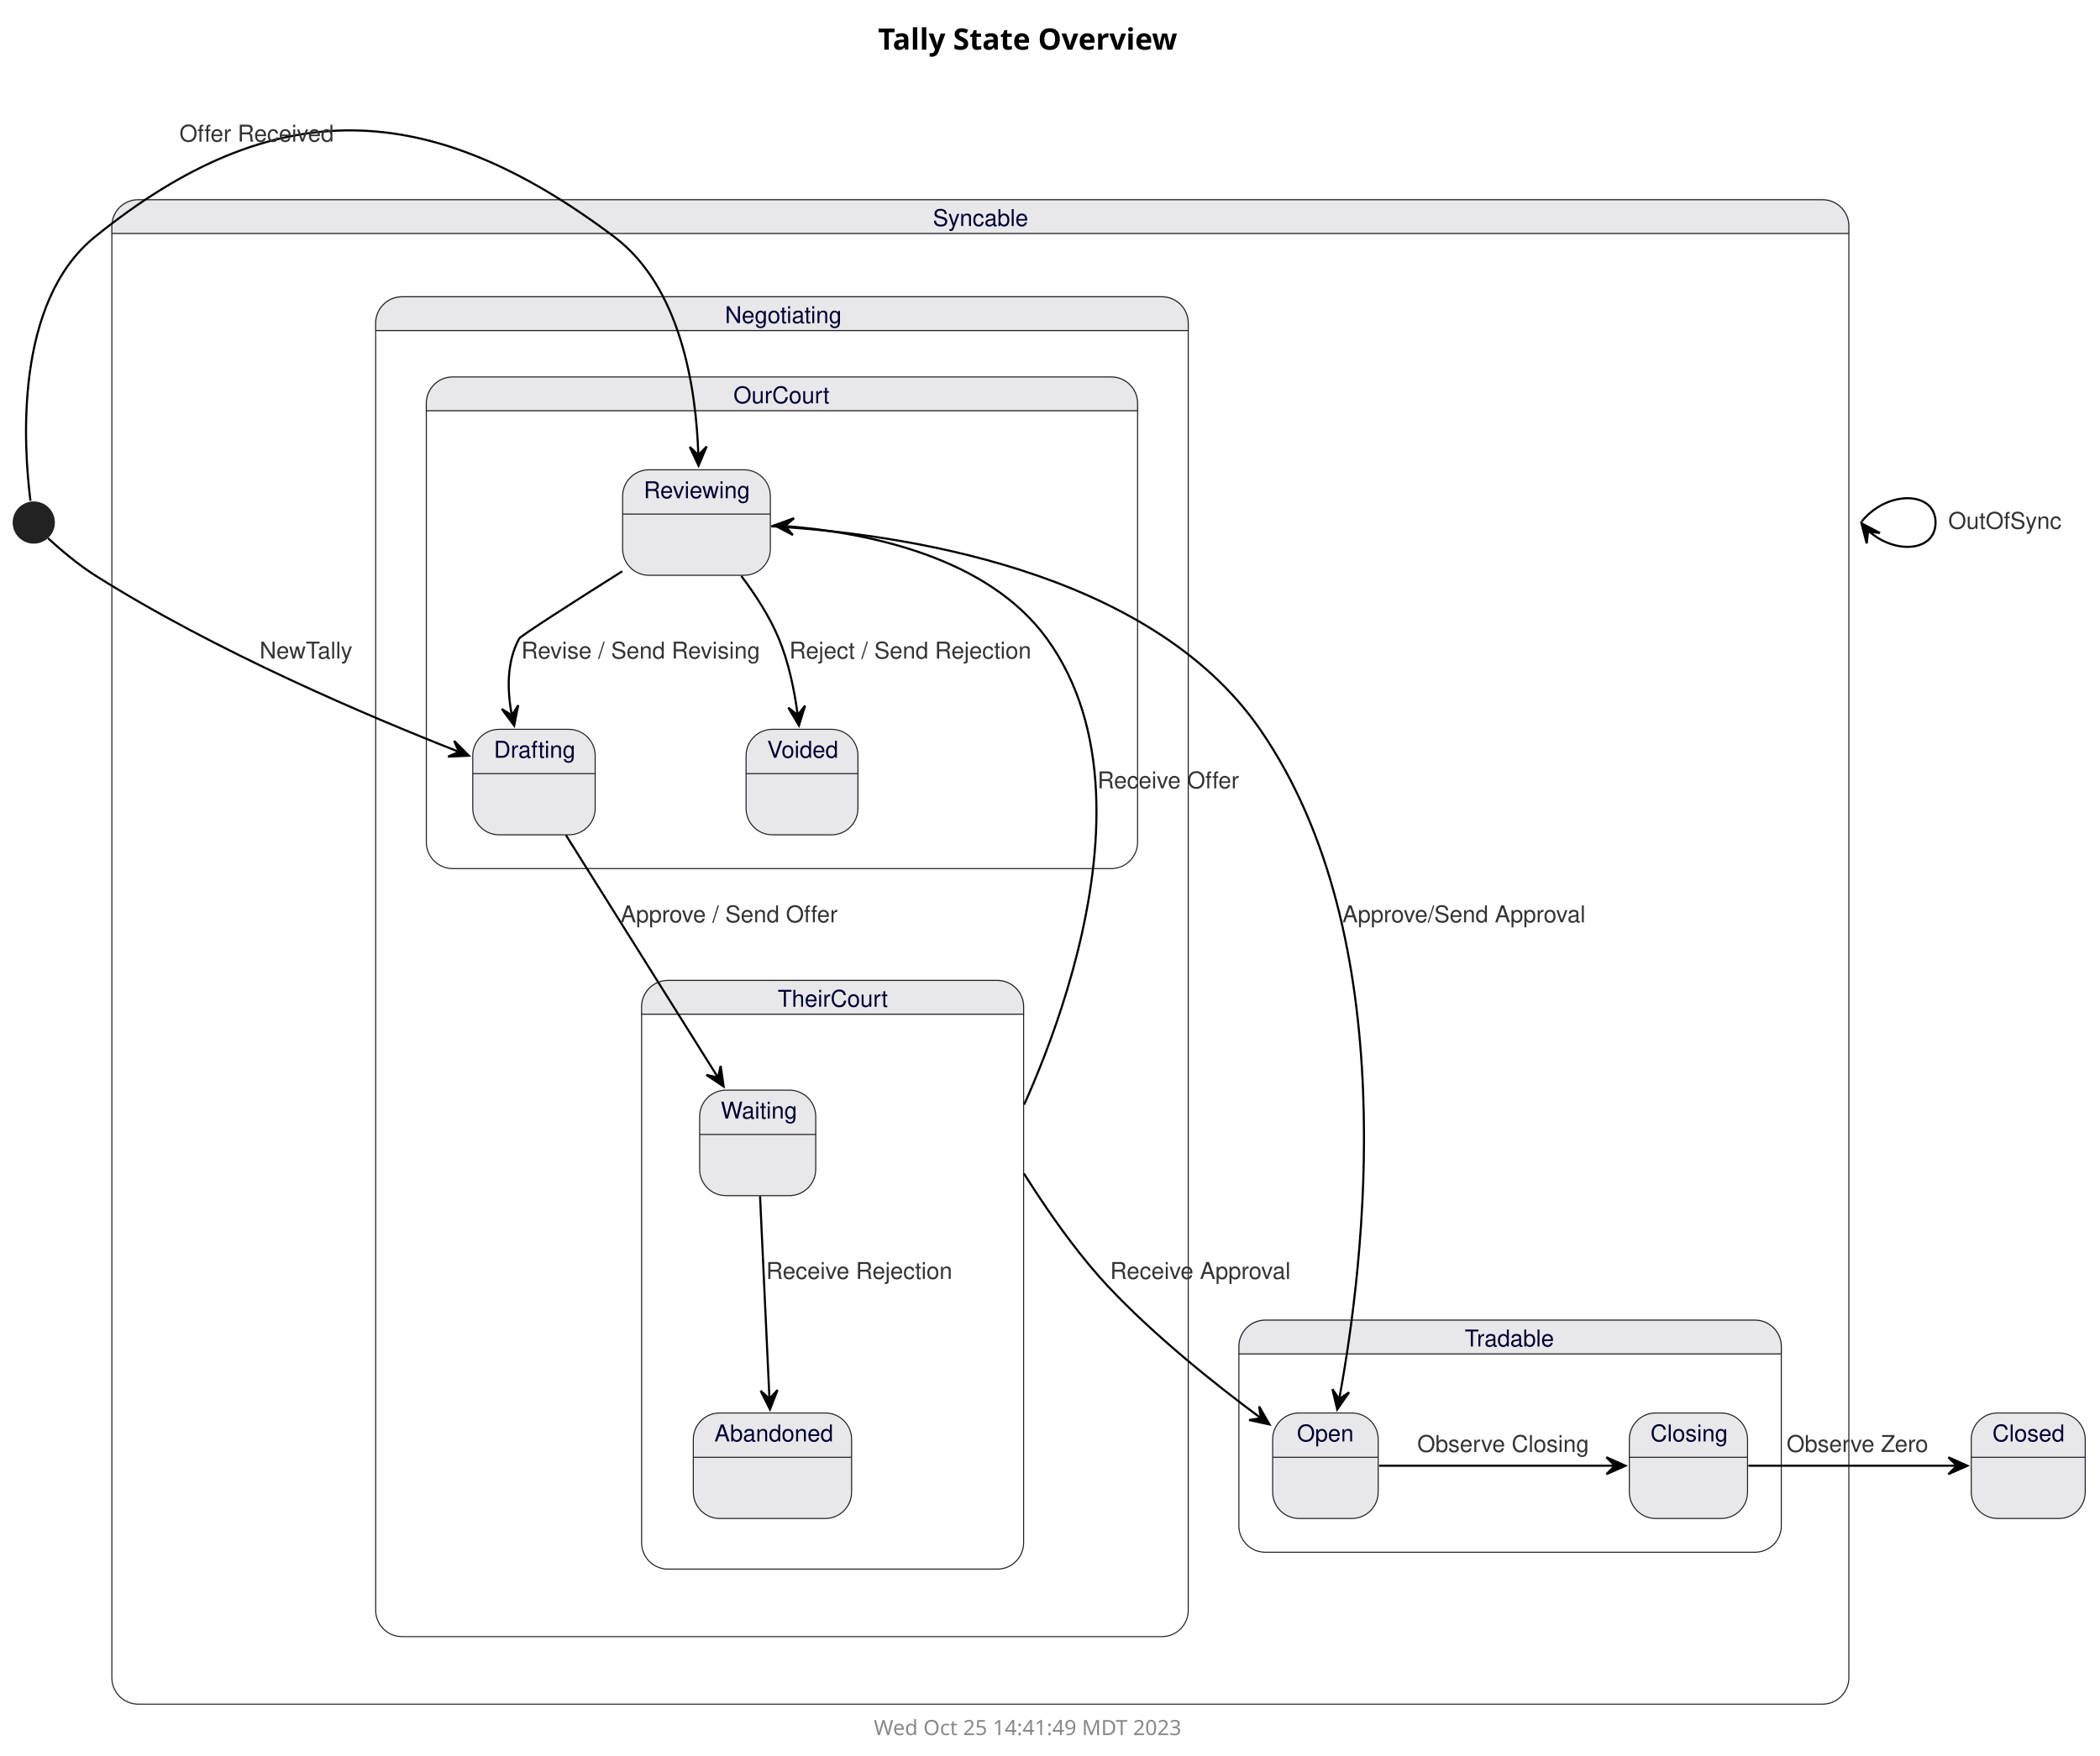
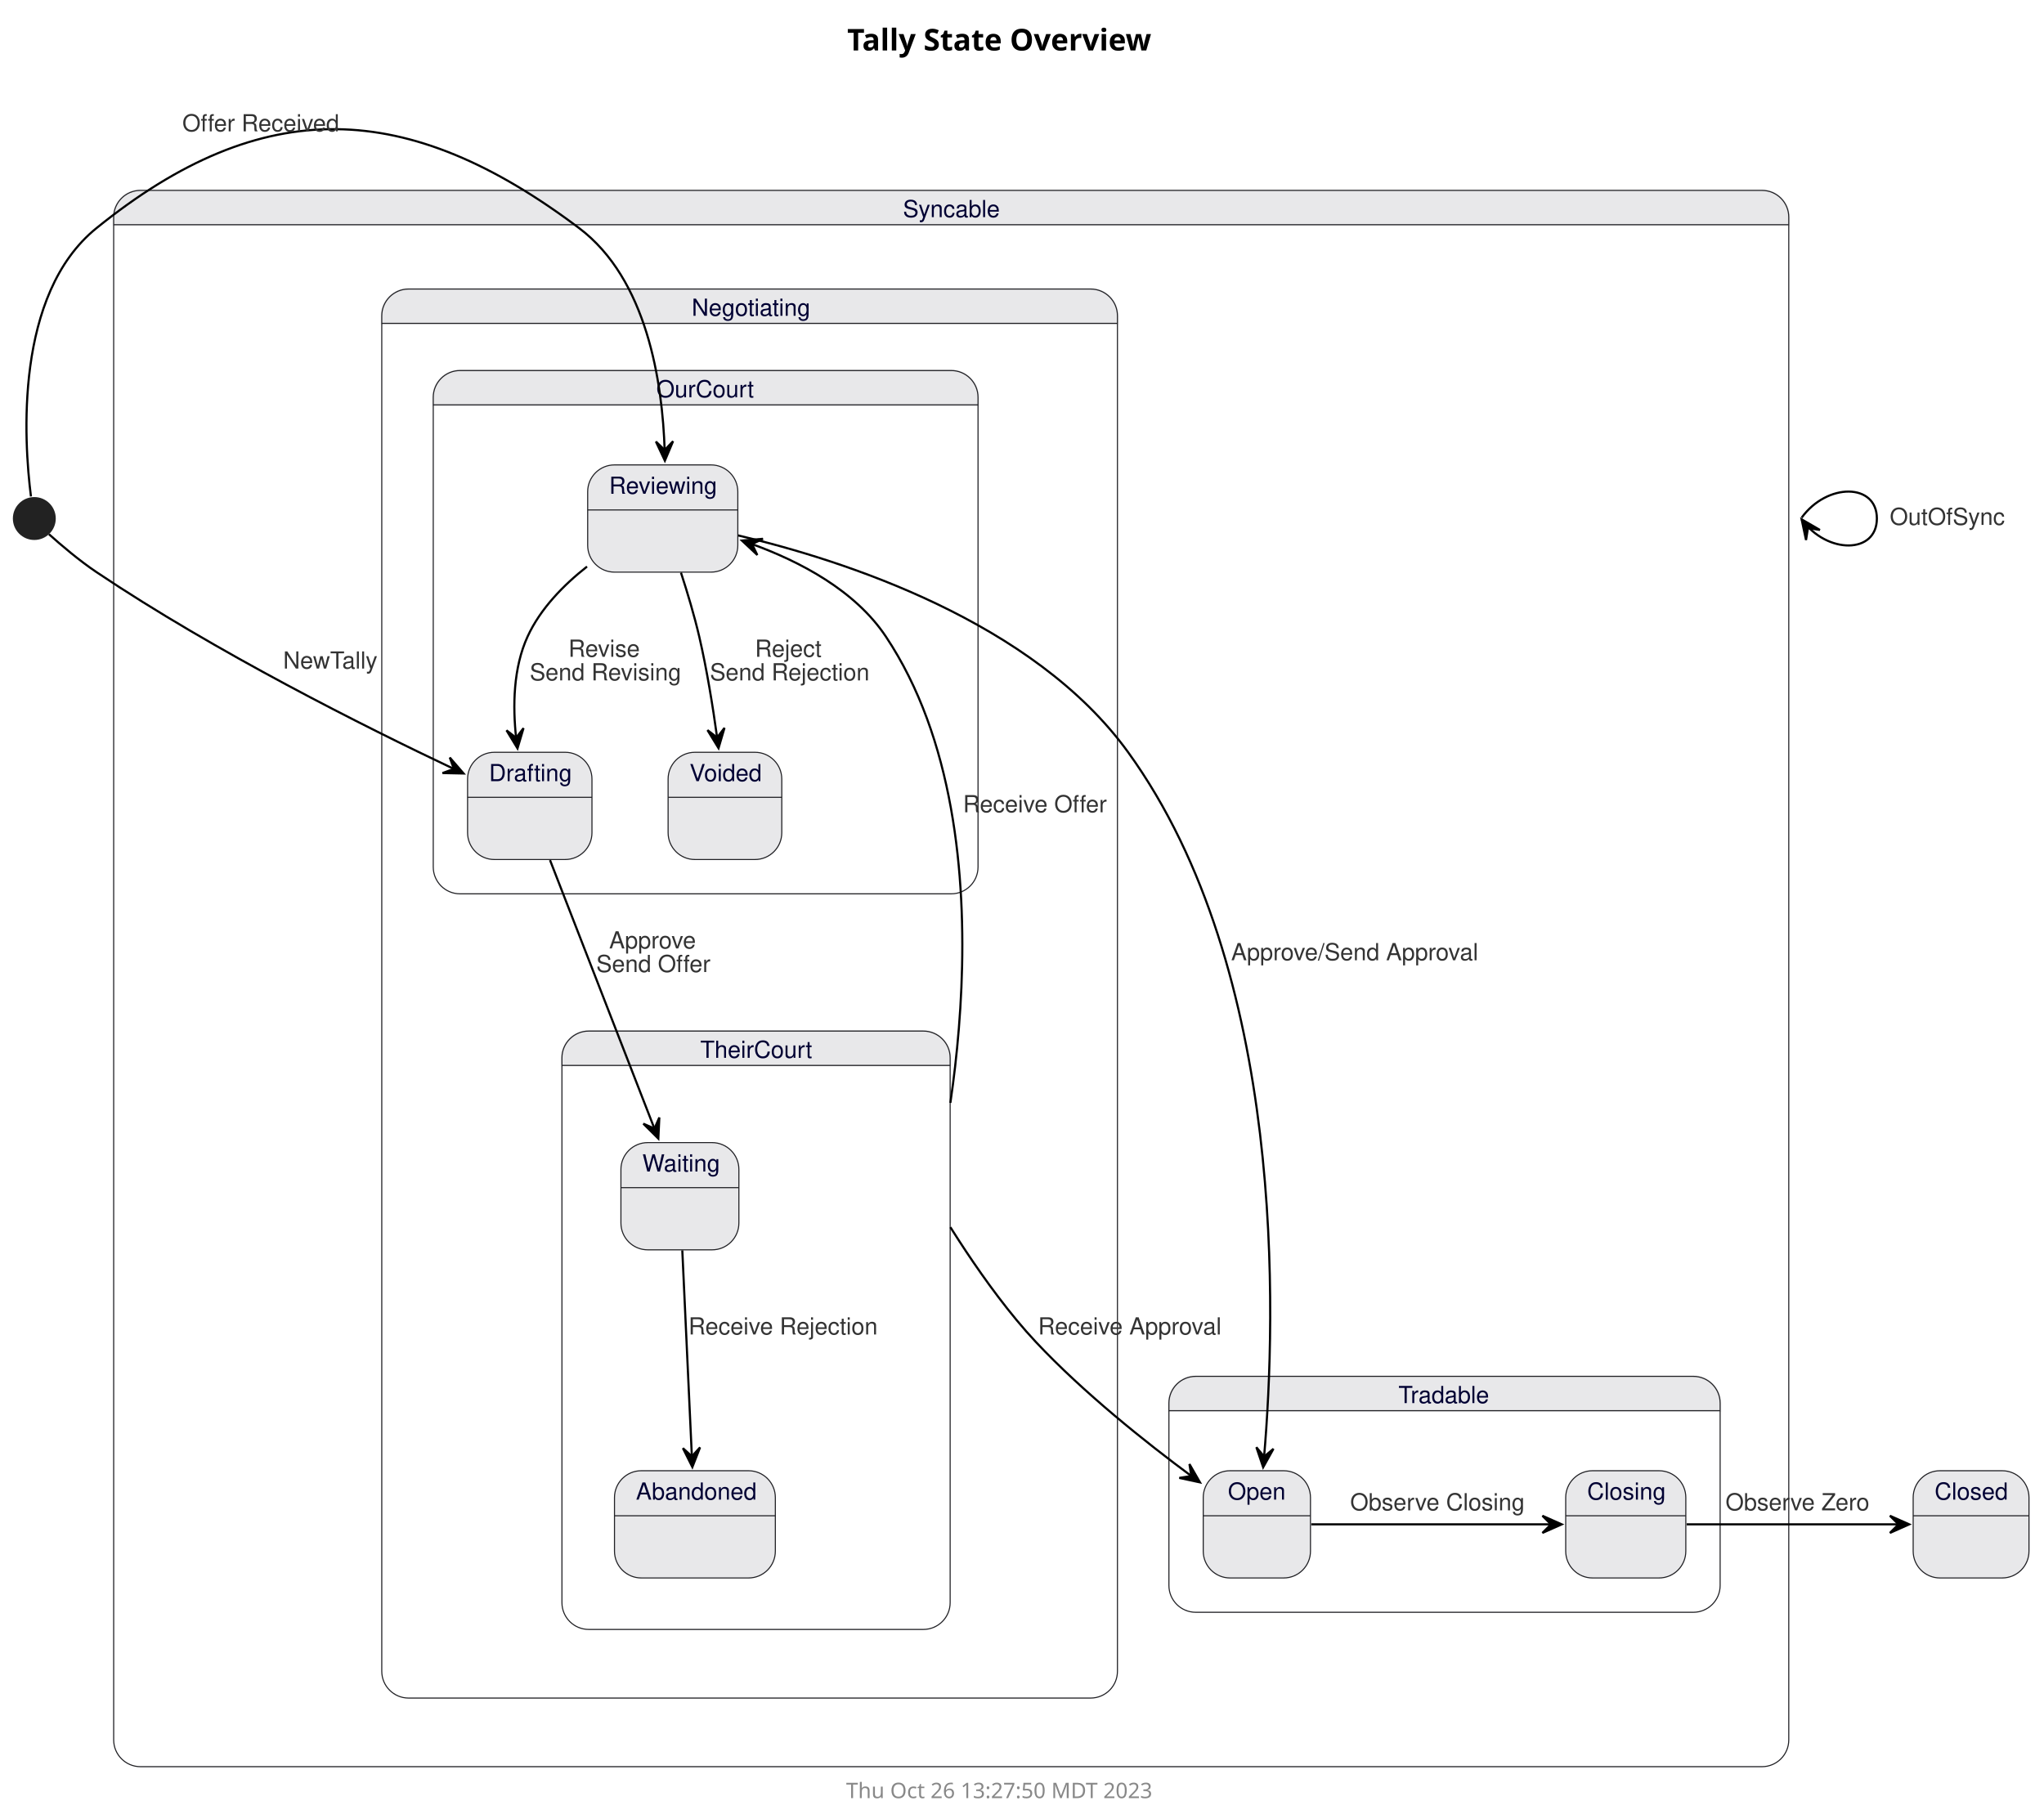
- <svg xmlns="http://www.w3.org/2000/svg" contentStyleType="text/css" height="832px" preserveAspectRatio="none" style="width:995px;height:832px;background:#FFFFFF;" version="1.1" viewBox="0 0 995 832" width="995px" zoomAndPan="magnify">
+ <svg xmlns="http://www.w3.org/2000/svg" contentStyleType="text/css" height="848px" preserveAspectRatio="none" style="width:953px;height:848px;background:#FFFFFF;" version="1.1" viewBox="0 0 953 848" width="953px" zoomAndPan="magnify">
  <defs />
  <g>
-     <text fill="#000000" font-family="sans-serif" font-size="14" font-weight="bold" lengthAdjust="spacing" textLength="149" x="416" y="23.535">Tally State Overview</text>
+     <text fill="#000000" font-family="sans-serif" font-size="14" font-weight="bold" lengthAdjust="spacing" textLength="149" x="395" y="23.535">Tally State Overview</text>
    <g id="cluster_Syncable">
-       <path d="M65.5,94.648 L863.5,94.648 A12.5,12.5 0 0 1 876,107.148 L876,110.648 L53,110.648 L53,107.148 A12.5,12.5 0 0 1 65.5,94.648 " fill="#E8E8EA" style="stroke:#E8E8EA;stroke-width:1.0;" />
-       <rect fill="none" height="713" rx="12.5" ry="12.5" style="stroke:#202024;stroke-width:0.5;" width="823" x="53" y="94.648" />
-       <line style="stroke:#202024;stroke-width:0.5;" x1="53" x2="876" y1="110.648" y2="110.648" />
-       <text fill="#000033" font-family="Helvetica" font-size="11" lengthAdjust="spacing" textLength="45" x="442" y="107.118">Syncable</text>
+       <path d="M65.5,88.778 L821.5,88.778 A12.5,12.5 0 0 1 834,101.278 L834,104.778 L53,104.778 L53,101.278 A12.5,12.5 0 0 1 65.5,88.778 " fill="#E8E8EA" style="stroke:#E8E8EA;stroke-width:1.0;" />
+       <rect fill="none" height="735" rx="12.5" ry="12.5" style="stroke:#202024;stroke-width:0.5;" width="781" x="53" y="88.778" />
+       <line style="stroke:#202024;stroke-width:0.5;" x1="53" x2="834" y1="104.778" y2="104.778" />
+       <text fill="#000033" font-family="Helvetica" font-size="11" lengthAdjust="spacing" textLength="45" x="421" y="101.249">Syncable</text>
    </g>
    <g id="cluster_Negotiating">
-       <path d="M190.5,140.648 L550.5,140.648 A12.5,12.5 0 0 1 563,153.148 L563,156.648 L178,156.648 L178,153.148 A12.5,12.5 0 0 1 190.5,140.648 " fill="#E8E8EA" style="stroke:#E8E8EA;stroke-width:1.0;" />
-       <rect fill="none" height="635" rx="12.5" ry="12.5" style="stroke:#202024;stroke-width:0.5;" width="385" x="178" y="140.648" />
-       <line style="stroke:#202024;stroke-width:0.5;" x1="178" x2="563" y1="156.648" y2="156.648" />
-       <text fill="#000033" font-family="Helvetica" font-size="11" lengthAdjust="spacing" textLength="54" x="343.5" y="153.119">Negotiating</text>
+       <path d="M190.5,134.778 L508.5,134.778 A12.5,12.5 0 0 1 521,147.278 L521,150.778 L178,150.778 L178,147.278 A12.5,12.5 0 0 1 190.5,134.778 " fill="#E8E8EA" style="stroke:#E8E8EA;stroke-width:1.0;" />
+       <rect fill="none" height="657" rx="12.5" ry="12.5" style="stroke:#202024;stroke-width:0.5;" width="343" x="178" y="134.778" />
+       <line style="stroke:#202024;stroke-width:0.5;" x1="178" x2="521" y1="150.778" y2="150.778" />
+       <text fill="#000033" font-family="Helvetica" font-size="11" lengthAdjust="spacing" textLength="54" x="322.5" y="147.249">Negotiating</text>
    </g>
    <g id="cluster_TheirCourt">
-       <path d="M316.5,464.648 L472.5,464.648 A12.5,12.5 0 0 1 485,477.148 L485,480.648 L304,480.648 L304,477.148 A12.5,12.5 0 0 1 316.5,464.648 " fill="#E8E8EA" style="stroke:#E8E8EA;stroke-width:1.0;" />
-       <rect fill="none" height="279" rx="12.5" ry="12.5" style="stroke:#202024;stroke-width:0.5;" width="181" x="304" y="464.648" />
-       <line style="stroke:#202024;stroke-width:0.5;" x1="304" x2="485" y1="480.648" y2="480.648" />
-       <text fill="#000033" font-family="Helvetica" font-size="11" lengthAdjust="spacing" textLength="52" x="368.5" y="477.118">TheirCourt</text>
+       <path d="M274.5,480.778 L430.5,480.778 A12.5,12.5 0 0 1 443,493.278 L443,496.778 L262,496.778 L262,493.278 A12.5,12.5 0 0 1 274.5,480.778 " fill="#E8E8EA" style="stroke:#E8E8EA;stroke-width:1.0;" />
+       <rect fill="none" height="279" rx="12.5" ry="12.5" style="stroke:#202024;stroke-width:0.5;" width="181" x="262" y="480.778" />
+       <line style="stroke:#202024;stroke-width:0.5;" x1="262" x2="443" y1="496.778" y2="496.778" />
+       <text fill="#000033" font-family="Helvetica" font-size="11" lengthAdjust="spacing" textLength="52" x="326.5" y="493.248">TheirCourt</text>
    </g>
    <g id="cluster_OurCourt">
-       <path d="M214.5,178.648 L526.5,178.648 A12.5,12.5 0 0 1 539,191.148 L539,194.648 L202,194.648 L202,191.148 A12.5,12.5 0 0 1 214.5,178.648 " fill="#E8E8EA" style="stroke:#E8E8EA;stroke-width:1.0;" />
-       <rect fill="none" height="233" rx="12.5" ry="12.5" style="stroke:#202024;stroke-width:0.5;" width="337" x="202" y="178.648" />
-       <line style="stroke:#202024;stroke-width:0.5;" x1="202" x2="539" y1="194.648" y2="194.648" />
-       <text fill="#000033" font-family="Helvetica" font-size="11" lengthAdjust="spacing" textLength="46" x="347.5" y="191.119">OurCourt</text>
+       <path d="M214.5,172.778 L443.5,172.778 A12.5,12.5 0 0 1 456,185.278 L456,188.778 L202,188.778 L202,185.278 A12.5,12.5 0 0 1 214.5,172.778 " fill="#E8E8EA" style="stroke:#E8E8EA;stroke-width:1.0;" />
+       <rect fill="none" height="244" rx="12.5" ry="12.5" style="stroke:#202024;stroke-width:0.5;" width="254" x="202" y="172.778" />
+       <line style="stroke:#202024;stroke-width:0.5;" x1="202" x2="456" y1="188.778" y2="188.778" />
+       <text fill="#000033" font-family="Helvetica" font-size="11" lengthAdjust="spacing" textLength="46" x="306" y="185.249">OurCourt</text>
    </g>
    <g id="cluster_Tradable">
-       <path d="M599.5,625.648 L831.5,625.648 A12.5,12.5 0 0 1 844,638.148 L844,641.648 L587,641.648 L587,638.148 A12.5,12.5 0 0 1 599.5,625.648 " fill="#E8E8EA" style="stroke:#E8E8EA;stroke-width:1.0;" />
-       <rect fill="none" height="110" rx="12.5" ry="12.5" style="stroke:#202024;stroke-width:0.5;" width="257" x="587" y="625.648" />
-       <line style="stroke:#202024;stroke-width:0.5;" x1="587" x2="844" y1="641.648" y2="641.648" />
-       <text fill="#000033" font-family="Helvetica" font-size="11" lengthAdjust="spacing" textLength="43" x="694" y="638.119">Tradable</text>
+       <path d="M557.5,641.778 L789.5,641.778 A12.5,12.5 0 0 1 802,654.278 L802,657.778 L545,657.778 L545,654.278 A12.5,12.5 0 0 1 557.5,641.778 " fill="#E8E8EA" style="stroke:#E8E8EA;stroke-width:1.0;" />
+       <rect fill="none" height="110" rx="12.5" ry="12.5" style="stroke:#202024;stroke-width:0.5;" width="257" x="545" y="641.778" />
+       <line style="stroke:#202024;stroke-width:0.5;" x1="545" x2="802" y1="657.778" y2="657.778" />
+       <text fill="#000033" font-family="Helvetica" font-size="11" lengthAdjust="spacing" textLength="43" x="652" y="654.249">Tradable</text>
    </g>
    <g id="Syncable.Negotiating.TheirCourt.Waiting">
-       <rect fill="#E8E8EA" height="50" rx="12.5" ry="12.5" style="stroke:#202024;stroke-width:0.5;" width="55" x="331.5" y="516.648" />
-       <line style="stroke:#202024;stroke-width:0.5;" x1="331.5" x2="386.5" y1="537.648" y2="537.648" />
-       <text fill="#000033" font-family="Helvetica" font-size="11" lengthAdjust="spacing" textLength="35" x="341.5" y="530.119">Waiting</text>
+       <rect fill="#E8E8EA" height="50" rx="12.5" ry="12.5" style="stroke:#202024;stroke-width:0.5;" width="55" x="289.5" y="532.778" />
+       <line style="stroke:#202024;stroke-width:0.5;" x1="289.5" x2="344.5" y1="553.778" y2="553.778" />
+       <text fill="#000033" font-family="Helvetica" font-size="11" lengthAdjust="spacing" textLength="35" x="299.5" y="546.249">Waiting</text>
    </g>
    <g id="Syncable.Negotiating.TheirCourt.Abandoned">
-       <rect fill="#E8E8EA" height="50" rx="12.5" ry="12.5" style="stroke:#202024;stroke-width:0.5;" width="75" x="328.5" y="669.648" />
-       <line style="stroke:#202024;stroke-width:0.5;" x1="328.5" x2="403.5" y1="690.648" y2="690.648" />
-       <text fill="#000033" font-family="Helvetica" font-size="11" lengthAdjust="spacing" textLength="55" x="338.5" y="683.119">Abandoned</text>
+       <rect fill="#E8E8EA" height="50" rx="12.5" ry="12.5" style="stroke:#202024;stroke-width:0.5;" width="75" x="286.5" y="685.778" />
+       <line style="stroke:#202024;stroke-width:0.5;" x1="286.5" x2="361.5" y1="706.778" y2="706.778" />
+       <text fill="#000033" font-family="Helvetica" font-size="11" lengthAdjust="spacing" textLength="55" x="296.5" y="699.249">Abandoned</text>
    </g>
    <g id="Syncable.Negotiating.OurCourt.Voided">
-       <rect fill="#E8E8EA" height="50" rx="12.5" ry="12.5" style="stroke:#202024;stroke-width:0.5;" width="53" x="353.5" y="345.648" />
-       <line style="stroke:#202024;stroke-width:0.5;" x1="353.5" x2="406.5" y1="366.648" y2="366.648" />
-       <text fill="#000033" font-family="Helvetica" font-size="11" lengthAdjust="spacing" textLength="33" x="363.5" y="359.118">Voided</text>
+       <rect fill="#E8E8EA" height="50" rx="12.5" ry="12.5" style="stroke:#202024;stroke-width:0.5;" width="53" x="311.5" y="350.778" />
+       <line style="stroke:#202024;stroke-width:0.5;" x1="311.5" x2="364.5" y1="371.778" y2="371.778" />
+       <text fill="#000033" font-family="Helvetica" font-size="11" lengthAdjust="spacing" textLength="33" x="321.5" y="364.248">Voided</text>
    </g>
    <g id="Syncable.Negotiating.OurCourt.Reviewing">
-       <rect fill="#E8E8EA" height="50" rx="12.5" ry="12.5" style="stroke:#202024;stroke-width:0.5;" width="70" x="295" y="222.648" />
-       <line style="stroke:#202024;stroke-width:0.5;" x1="295" x2="365" y1="243.648" y2="243.648" />
-       <text fill="#000033" font-family="Helvetica" font-size="11" lengthAdjust="spacing" textLength="50" x="305" y="236.119">Reviewing</text>
+       <rect fill="#E8E8EA" height="50" rx="12.5" ry="12.5" style="stroke:#202024;stroke-width:0.5;" width="70" x="274" y="216.778" />
+       <line style="stroke:#202024;stroke-width:0.5;" x1="274" x2="344" y1="237.778" y2="237.778" />
+       <text fill="#000033" font-family="Helvetica" font-size="11" lengthAdjust="spacing" textLength="50" x="284" y="230.249">Reviewing</text>
    </g>
    <g id="Syncable.Negotiating.OurCourt.Drafting">
-       <rect fill="#E8E8EA" height="50" rx="12.5" ry="12.5" style="stroke:#202024;stroke-width:0.5;" width="58" x="224" y="345.648" />
-       <line style="stroke:#202024;stroke-width:0.5;" x1="224" x2="282" y1="366.648" y2="366.648" />
-       <text fill="#000033" font-family="Helvetica" font-size="11" lengthAdjust="spacing" textLength="38" x="234" y="359.118">Drafting</text>
+       <rect fill="#E8E8EA" height="50" rx="12.5" ry="12.5" style="stroke:#202024;stroke-width:0.5;" width="58" x="218" y="350.778" />
+       <line style="stroke:#202024;stroke-width:0.5;" x1="218" x2="276" y1="371.778" y2="371.778" />
+       <text fill="#000033" font-family="Helvetica" font-size="11" lengthAdjust="spacing" textLength="38" x="228" y="364.248">Drafting</text>
    </g>
    <g id="Syncable.Tradable.Open">
-       <rect fill="#E8E8EA" height="50" rx="12.5" ry="12.5" style="stroke:#202024;stroke-width:0.5;" width="50" x="603" y="669.648" />
-       <line style="stroke:#202024;stroke-width:0.5;" x1="603" x2="653" y1="690.648" y2="690.648" />
-       <text fill="#000033" font-family="Helvetica" font-size="11" lengthAdjust="spacing" textLength="27" x="614.5" y="683.119">Open</text>
+       <rect fill="#E8E8EA" height="50" rx="12.5" ry="12.5" style="stroke:#202024;stroke-width:0.5;" width="50" x="561" y="685.778" />
+       <line style="stroke:#202024;stroke-width:0.5;" x1="561" x2="611" y1="706.778" y2="706.778" />
+       <text fill="#000033" font-family="Helvetica" font-size="11" lengthAdjust="spacing" textLength="27" x="572.5" y="699.249">Open</text>
    </g>
    <g id="Syncable.Tradable.Closing">
-       <rect fill="#E8E8EA" height="50" rx="12.5" ry="12.5" style="stroke:#202024;stroke-width:0.5;" width="56" x="772" y="669.648" />
-       <line style="stroke:#202024;stroke-width:0.5;" x1="772" x2="828" y1="690.648" y2="690.648" />
-       <text fill="#000033" font-family="Helvetica" font-size="11" lengthAdjust="spacing" textLength="36" x="782" y="683.119">Closing</text>
+       <rect fill="#E8E8EA" height="50" rx="12.5" ry="12.5" style="stroke:#202024;stroke-width:0.5;" width="56" x="730" y="685.778" />
+       <line style="stroke:#202024;stroke-width:0.5;" x1="730" x2="786" y1="706.778" y2="706.778" />
+       <text fill="#000033" font-family="Helvetica" font-size="11" lengthAdjust="spacing" textLength="36" x="740" y="699.249">Closing</text>
    </g>
    <g id="Closed">
-       <rect fill="#E8E8EA" height="50" rx="12.5" ry="12.5" style="stroke:#202024;stroke-width:0.5;" width="54" x="934" y="669.648" />
-       <line style="stroke:#202024;stroke-width:0.5;" x1="934" x2="988" y1="690.648" y2="690.648" />
-       <text fill="#000033" font-family="Helvetica" font-size="11" lengthAdjust="spacing" textLength="34" x="944" y="683.119">Closed</text>
+       <rect fill="#E8E8EA" height="50" rx="12.5" ry="12.5" style="stroke:#202024;stroke-width:0.5;" width="54" x="892" y="685.778" />
+       <line style="stroke:#202024;stroke-width:0.5;" x1="892" x2="946" y1="706.778" y2="706.778" />
+       <text fill="#000033" font-family="Helvetica" font-size="11" lengthAdjust="spacing" textLength="34" x="902" y="699.249">Closed</text>
    </g>
-     <ellipse cx="16" cy="247.648" fill="#222222" rx="10" ry="10" style="stroke:none;stroke-width:1.0;" />
+     <ellipse cx="16" cy="241.778" fill="#222222" rx="10" ry="10" style="stroke:none;stroke-width:1.0;" />
    <g id="link_*start_Reviewing">
-       <path d="M14.43,237.358 C11.13,211.418 6.67,143.218 45,112.228 C130.02,43.488 203.64,46.488 291,112.228 C322.7,136.088 329.89,184.078 330.9,216.038 " fill="none" id="*start-to-Reviewing" style="stroke:#000000;stroke-width:1.0;" />
-       <polygon fill="#000000" points="330.99,220.688,334.809,211.61,330.89,215.689,326.811,211.77,330.99,220.688" style="stroke:#000000;stroke-width:1.0;" />
-       <text fill="#333333" font-family="Helvetica" font-size="11" lengthAdjust="spacing" textLength="74" x="85" y="67.118">Offer Received</text>
+       <path d="M14.43,231.488 C11.13,205.548 6.67,137.348 45,106.358 C122.76,43.488 190.1,46.228 270,106.358 C301.7,130.218 308.89,178.208 309.9,210.168 " fill="none" id="*start-to-Reviewing" style="stroke:#000000;stroke-width:1.0;" />
+       <polygon fill="#000000" points="309.99,214.818,313.809,205.74,309.89,209.819,305.811,205.9,309.99,214.818" style="stroke:#000000;stroke-width:1.0;" />
+       <text fill="#333333" font-family="Helvetica" font-size="11" lengthAdjust="spacing" textLength="74" x="85" y="61.248">Offer Received</text>
    </g>
    <g id="link_*start_Drafting">
-       <path d="M22.76,255.098 C28.41,260.268 36.83,267.478 45,272.648 C102.14,308.778 174.89,339.618 217.47,356.318 " fill="none" id="*start-to-Drafting" style="stroke:#000000;stroke-width:1.0;" />
-       <polygon fill="#000000" points="222.12,358.128,215.179,351.141,217.459,356.318,212.282,358.599,222.12,358.128" style="stroke:#000000;stroke-width:1.0;" />
-       <text fill="#333333" font-family="Helvetica" font-size="11" lengthAdjust="spacing" textLength="45" x="123" y="312.118">NewTally</text>
+       <path d="M22.84,249.108 C28.53,254.208 36.97,261.388 45,266.778 C100.55,304.058 170.32,338.978 211.63,358.548 " fill="none" id="*start-to-Drafting" style="stroke:#000000;stroke-width:1.0;" />
+       <polygon fill="#000000" points="216.15,360.668,209.706,353.22,211.625,358.541,206.303,360.46,216.15,360.668" style="stroke:#000000;stroke-width:1.0;" />
+       <text fill="#333333" font-family="Helvetica" font-size="11" lengthAdjust="spacing" textLength="45" x="132" y="311.748">NewTally</text>
    </g>
    <g id="link_Reviewing_Voided">
-       <path d="M351.26,273.008 C357.91,281.818 364.65,292.188 369,302.648 C373.74,314.038 376.44,327.308 377.98,339.018 " fill="none" id="Reviewing-to-Voided" style="stroke:#000000;stroke-width:1.0;" />
-       <polygon fill="#000000" points="378.54,343.838,381.459,334.432,377.955,338.873,373.514,335.368,378.54,343.838" style="stroke:#000000;stroke-width:1.0;" />
-       <text fill="#333333" font-family="Helvetica" font-size="11" lengthAdjust="spacing" textLength="113" x="374" y="312.118">Reject / Send Rejection</text>
+       <path d="M317.5,267.018 C320.5,276.248 323.7,286.918 326,296.778 C329.58,312.168 332.37,329.528 334.36,343.948 " fill="none" id="Reviewing-to-Voided" style="stroke:#000000;stroke-width:1.0;" />
+       <polygon fill="#000000" points="335.01,348.848,337.793,339.401,334.353,343.892,329.862,340.452,335.01,348.848" style="stroke:#000000;stroke-width:1.0;" />
+       <text fill="#333333" font-family="Helvetica" font-size="11" lengthAdjust="spacing" textLength="31" x="352" y="306.248">Reject</text>
+       <text fill="#333333" font-family="Helvetica" font-size="11" lengthAdjust="spacing" textLength="73" x="331" y="317.248">Send Rejection</text>
    </g>
    <g id="link_Drafting_Waiting">
-       <path d="M268.19,395.858 C287.18,426.148 319.7,477.988 340.23,510.718 " fill="none" id="Drafting-to-Waiting" style="stroke:#000000;stroke-width:1.0;" />
-       <polygon fill="#000000" points="342.86,514.918,341.458,505.17,340.2,510.685,334.685,509.426,342.86,514.918" style="stroke:#000000;stroke-width:1.0;" />
-       <text fill="#333333" font-family="Helvetica" font-size="11" lengthAdjust="spacing" textLength="103" x="294" y="437.118">Approve / Send Offer</text>
+       <path d="M256.44,401.058 C269.07,433.528 291.46,491.108 305.19,526.418 " fill="none" id="Drafting-to-Waiting" style="stroke:#000000;stroke-width:1.0;" />
+       <polygon fill="#000000" points="306.94,530.898,307.41,521.061,305.13,526.237,299.953,523.957,306.94,530.898" style="stroke:#000000;stroke-width:1.0;" />
+       <text fill="#333333" font-family="Helvetica" font-size="11" lengthAdjust="spacing" textLength="41" x="284" y="442.248">Approve</text>
+       <text fill="#333333" font-family="Helvetica" font-size="11" lengthAdjust="spacing" textLength="53" x="278" y="453.248">Send Offer</text>
    </g>
    <g id="link_Reviewing_Open">
-       <path d="M365.35,249.398 C425,252.818 544.28,269.378 597,345.648 C665.19,444.298 646.54,598.138 634.52,663.078 " fill="none" id="Reviewing-to-Open" style="stroke:#000000;stroke-width:1.0;" />
-       <polygon fill="#000000" points="633.59,667.968,639.192,659.867,634.518,663.055,631.331,658.382,633.59,667.968" style="stroke:#000000;stroke-width:1.0;" />
-       <text fill="#333333" font-family="Helvetica" font-size="11" lengthAdjust="spacing" textLength="115" x="636" y="437.118">Approve/Send Approval</text>
+       <path d="M344.11,249.648 C393.36,261.258 481.86,289.738 526,350.778 C599.71,452.718 595.06,613.218 589.35,679.548 " fill="none" id="Reviewing-to-Open" style="stroke:#000000;stroke-width:1.0;" />
+       <polygon fill="#000000" points="588.94,684.158,593.745,675.561,589.396,679.179,585.779,674.831,588.94,684.158" style="stroke:#000000;stroke-width:1.0;" />
+       <text fill="#333333" font-family="Helvetica" font-size="11" lengthAdjust="spacing" textLength="115" x="574" y="447.748">Approve/Send Approval</text>
    </g>
    <g id="link_Reviewing_Drafting">
-       <path d="M294.82,270.738 C272.14,285.058 246.73,301.308 246,302.648 C239.99,313.658 240.24,327.218 242.57,339.238 " fill="none" id="Reviewing-to-Drafting" style="stroke:#000000;stroke-width:1.0;" />
-       <polygon fill="#000000" points="243.62,343.888,245.546,334.229,242.522,339.01,237.741,335.987,243.62,343.888" style="stroke:#000000;stroke-width:1.0;" />
-       <text fill="#333333" font-family="Helvetica" font-size="11" lengthAdjust="spacing" textLength="113" x="247" y="312.118">Revise / Send Revising</text>
+       <path d="M273.7,264.178 C262.73,272.808 251.96,283.818 246,296.778 C239.27,311.418 239.01,329.308 240.66,344.248 " fill="none" id="Reviewing-to-Drafting" style="stroke:#000000;stroke-width:1.0;" />
+       <polygon fill="#000000" points="241.28,348.958,244.089,339.519,240.637,344,236.156,340.547,241.28,348.958" style="stroke:#000000;stroke-width:1.0;" />
+       <text fill="#333333" font-family="Helvetica" font-size="11" lengthAdjust="spacing" textLength="34" x="265" y="306.248">Revise</text>
+       <text fill="#333333" font-family="Helvetica" font-size="11" lengthAdjust="spacing" textLength="70" x="247" y="317.248">Send Revising</text>
    </g>
    <g id="link_TheirCourt_Reviewing">
-       <path d="M485.251,523.502 C485.342,523.298 485.435,523.092 485.527,522.885 C485.713,522.472 485.9,522.051 486.089,521.625 C486.468,520.772 486.854,519.895 487.248,518.993 C488.034,517.189 488.849,515.29 489.685,513.3 C496.37,497.384 504.416,475.716 510.466,451.552 C522.567,403.223 526.69,344.908 496,302.648 C467.77,263.778 410.85,252.338 371.6,249.268 " fill="none" id="TheirCourt-to-Reviewing" style="stroke:#000000;stroke-width:1.0;" />
-       <polygon fill="#000000" points="366.97,248.948,375.674,253.556,371.958,249.291,376.223,245.575,366.97,248.948" style="stroke:#000000;stroke-width:1.0;" />
-       <text fill="#333333" font-family="Helvetica" font-size="11" lengthAdjust="spacing" textLength="68" x="520" y="373.618">Receive Offer</text>
+       <path d="M443.104,514.247 C443.15,513.936 443.196,513.623 443.241,513.31 C443.967,508.288 444.671,502.929 445.319,497.288 C446.613,486.004 447.681,473.588 448.244,460.468 C450.495,407.991 444.67,344.263 413,296.778 C398.6,275.178 372.72,261.698 350.38,253.608 " fill="none" id="TheirCourt-to-Reviewing" style="stroke:#000000;stroke-width:1.0;" />
+       <polygon fill="#000000" points="345.91,252.058,353.099,258.79,350.633,253.699,355.724,251.233,345.91,252.058" style="stroke:#000000;stroke-width:1.0;" />
+       <text fill="#333333" font-family="Helvetica" font-size="11" lengthAdjust="spacing" textLength="68" x="449" y="378.748">Receive Offer</text>
    </g>
    <g id="link_TheirCourt_Open">
-       <path d="M485.118,556.089 C485.54,556.761 485.976,557.453 486.426,558.161 C488.224,560.996 490.239,564.11 492.433,567.407 C501.207,580.596 512.85,596.718 525,609.648 C547.23,633.318 576.14,656.348 597.68,672.288 " fill="none" id="TheirCourt-to-Open" style="stroke:#000000;stroke-width:1.0;" />
-       <polygon fill="#000000" points="601.48,675.078,596.577,666.536,597.444,672.126,591.854,672.993,601.48,675.078" style="stroke:#000000;stroke-width:1.0;" />
-       <text fill="#333333" font-family="Helvetica" font-size="11" lengthAdjust="spacing" textLength="86" x="526" y="606.119">Receive Approval</text>
+       <path d="M443.118,572.219 C443.54,572.891 443.976,573.583 444.426,574.291 C446.224,577.126 448.239,580.24 450.433,583.537 C459.207,596.726 470.85,612.848 483,625.778 C505.23,649.448 534.14,672.478 555.68,688.418 " fill="none" id="TheirCourt-to-Open" style="stroke:#000000;stroke-width:1.0;" />
+       <polygon fill="#000000" points="559.48,691.208,554.577,682.666,555.444,688.256,549.854,689.123,559.48,691.208" style="stroke:#000000;stroke-width:1.0;" />
+       <text fill="#333333" font-family="Helvetica" font-size="11" lengthAdjust="spacing" textLength="86" x="484" y="622.249">Receive Approval</text>
    </g>
    <g id="link_Waiting_Abandoned">
-       <path d="M360.12,566.908 C361.34,593.108 363.28,634.888 364.59,663.258 " fill="none" id="Waiting-to-Abandoned" style="stroke:#000000;stroke-width:1.0;" />
-       <polygon fill="#000000" points="364.81,667.938,368.394,658.764,364.581,662.943,360.402,659.131,364.81,667.938" style="stroke:#000000;stroke-width:1.0;" />
-       <text fill="#333333" font-family="Helvetica" font-size="11" lengthAdjust="spacing" textLength="88" x="363" y="606.119">Receive Rejection</text>
+       <path d="M318.12,583.038 C319.34,609.238 321.28,651.018 322.59,679.388 " fill="none" id="Waiting-to-Abandoned" style="stroke:#000000;stroke-width:1.0;" />
+       <polygon fill="#000000" points="322.81,684.068,326.394,674.894,322.581,679.073,318.402,675.261,322.81,684.068" style="stroke:#000000;stroke-width:1.0;" />
+       <text fill="#333333" font-family="Helvetica" font-size="11" lengthAdjust="spacing" textLength="88" x="321" y="622.249">Receive Rejection</text>
    </g>
    <g id="link_Open_Closing">
-       <path d="M653.38,694.648 C682.99,694.648 732.11,694.648 765.25,694.648 " fill="none" id="Open-to-Closing" style="stroke:#000000;stroke-width:1.0;" />
-       <polygon fill="#000000" points="770.14,694.648,761.14,690.648,765.14,694.648,761.14,698.648,770.14,694.648" style="stroke:#000000;stroke-width:1.0;" />
-       <text fill="#333333" font-family="Helvetica" font-size="11" lengthAdjust="spacing" textLength="82" x="671.5" y="688.119">Observe Closing</text>
+       <path d="M611.38,710.778 C640.99,710.778 690.11,710.778 723.25,710.778 " fill="none" id="Open-to-Closing" style="stroke:#000000;stroke-width:1.0;" />
+       <polygon fill="#000000" points="728.14,710.778,719.14,706.778,723.14,710.778,719.14,714.778,728.14,710.778" style="stroke:#000000;stroke-width:1.0;" />
+       <text fill="#333333" font-family="Helvetica" font-size="11" lengthAdjust="spacing" textLength="82" x="629.5" y="704.249">Observe Closing</text>
    </g>
    <g id="link_Closing_Closed">
-       <path d="M828.41,694.648 C856.02,694.648 897.96,694.648 927.26,694.648 " fill="none" id="Closing-to-Closed" style="stroke:#000000;stroke-width:1.0;" />
-       <polygon fill="#000000" points="932.16,694.648,923.16,690.648,927.16,694.648,923.16,698.648,932.16,694.648" style="stroke:#000000;stroke-width:1.0;" />
-       <text fill="#333333" font-family="Helvetica" font-size="11" lengthAdjust="spacing" textLength="69" x="846.5" y="688.119">Observe Zero</text>
+       <path d="M786.41,710.778 C814.02,710.778 855.96,710.778 885.26,710.778 " fill="none" id="Closing-to-Closed" style="stroke:#000000;stroke-width:1.0;" />
+       <polygon fill="#000000" points="890.16,710.778,881.16,706.778,885.16,710.778,881.16,714.778,890.16,710.778" style="stroke:#000000;stroke-width:1.0;" />
+       <text fill="#333333" font-family="Helvetica" font-size="11" lengthAdjust="spacing" textLength="69" x="804.5" y="704.249">Observe Zero</text>
    </g>
    <g id="link_Syncable_Syncable">
-       <path d="M882,247.288 C893.87,232.278 917.08,232.398 917.08,247.648 C917.08,262.898 893.87,263.018 882,248.008 " fill="none" id="Syncable-to-Syncable" style="stroke:#000000;stroke-width:1.0;" />
-       <polygon fill="#000000" points="882,248.008,884.445,257.549,885.101,251.93,890.72,252.587,882,248.008" style="stroke:#000000;stroke-width:1.0;" />
-       <text fill="#333333" font-family="Helvetica" font-size="11" lengthAdjust="spacing" textLength="55" x="923.08" y="250.619">OutOfSync</text>
+       <path d="M840,241.388 C851.87,225.028 875.08,225.158 875.08,241.778 C875.08,258.398 851.87,258.528 840,242.168 " fill="none" id="Syncable-to-Syncable" style="stroke:#000000;stroke-width:1.0;" />
+       <polygon fill="#000000" points="840,242.168,842.048,251.802,842.936,246.215,848.523,247.104,840,242.168" style="stroke:#000000;stroke-width:1.0;" />
+       <text fill="#333333" font-family="Helvetica" font-size="11" lengthAdjust="spacing" textLength="55" x="881.08" y="244.749">OutOfSync</text>
    </g>
-     <text fill="#888888" font-family="sans-serif" font-size="10" lengthAdjust="spacing" textLength="153" x="414" y="822.316">Wed Oct 25 14:41:49 MDT 2023</text>
+     <text fill="#888888" font-family="sans-serif" font-size="10" lengthAdjust="spacing" textLength="150" x="394.5" y="838.446">Thu Oct 26 13:27:50 MDT 2023</text>
  </g>
</svg>
